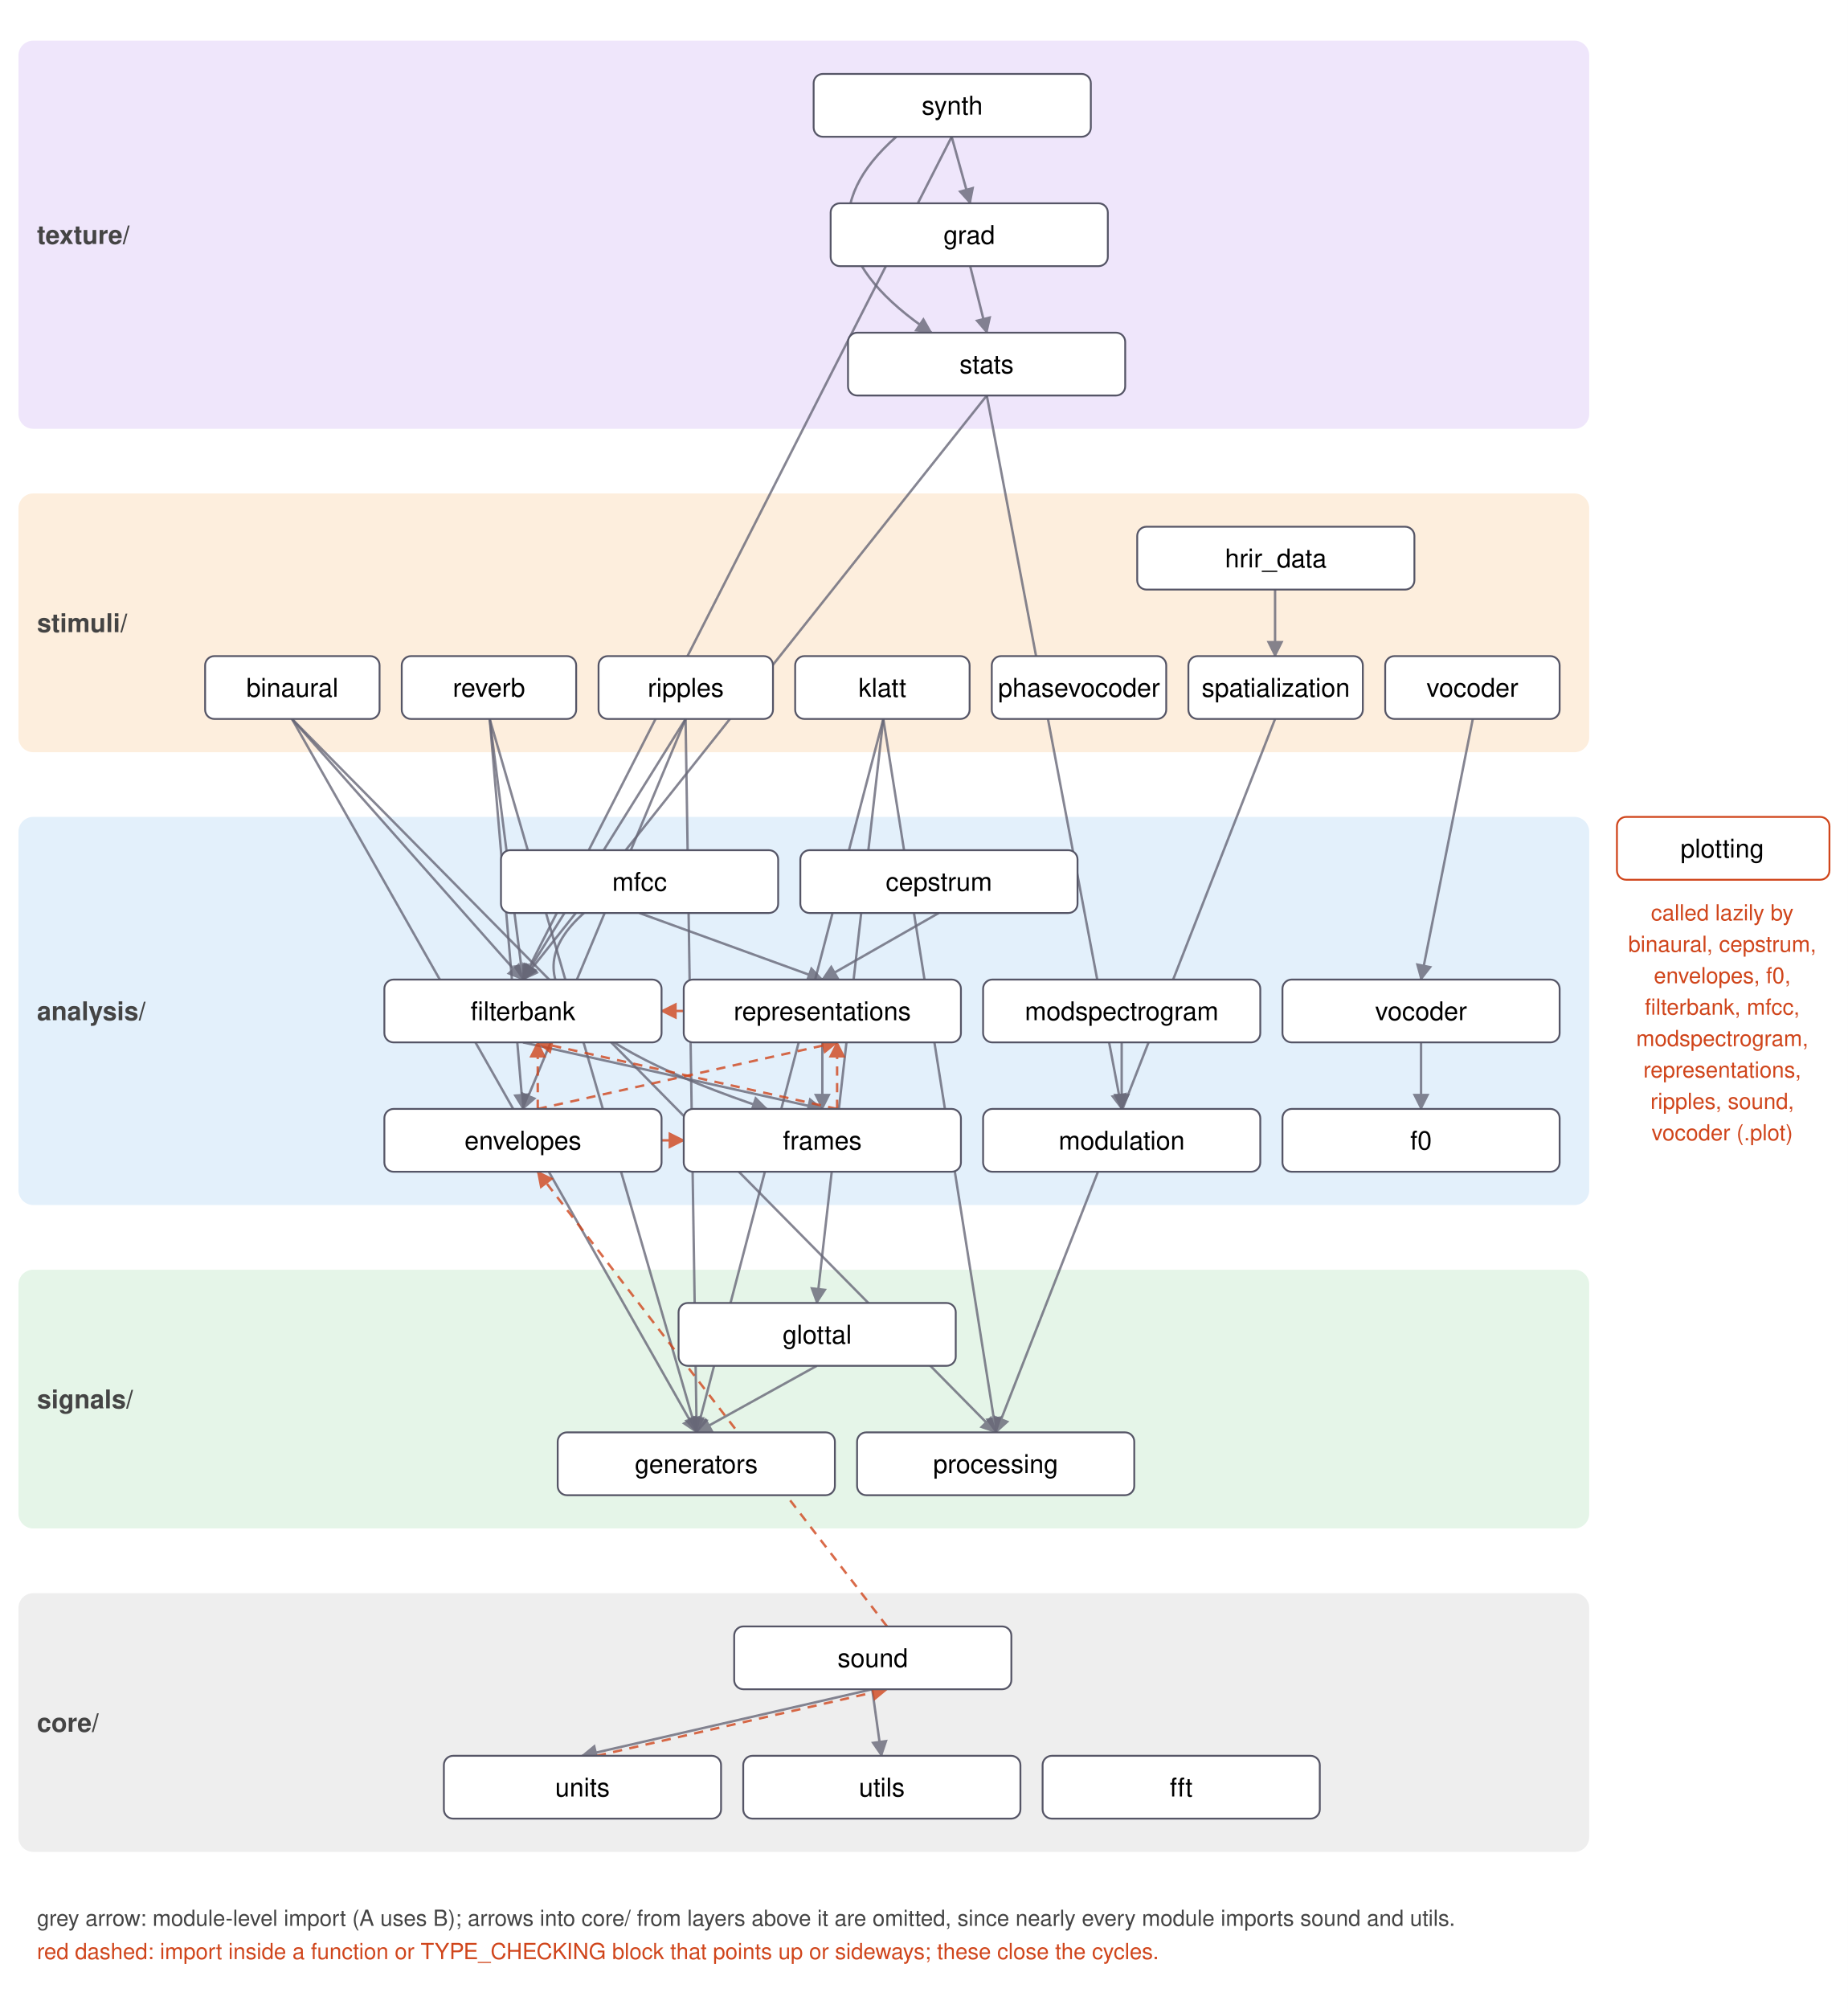
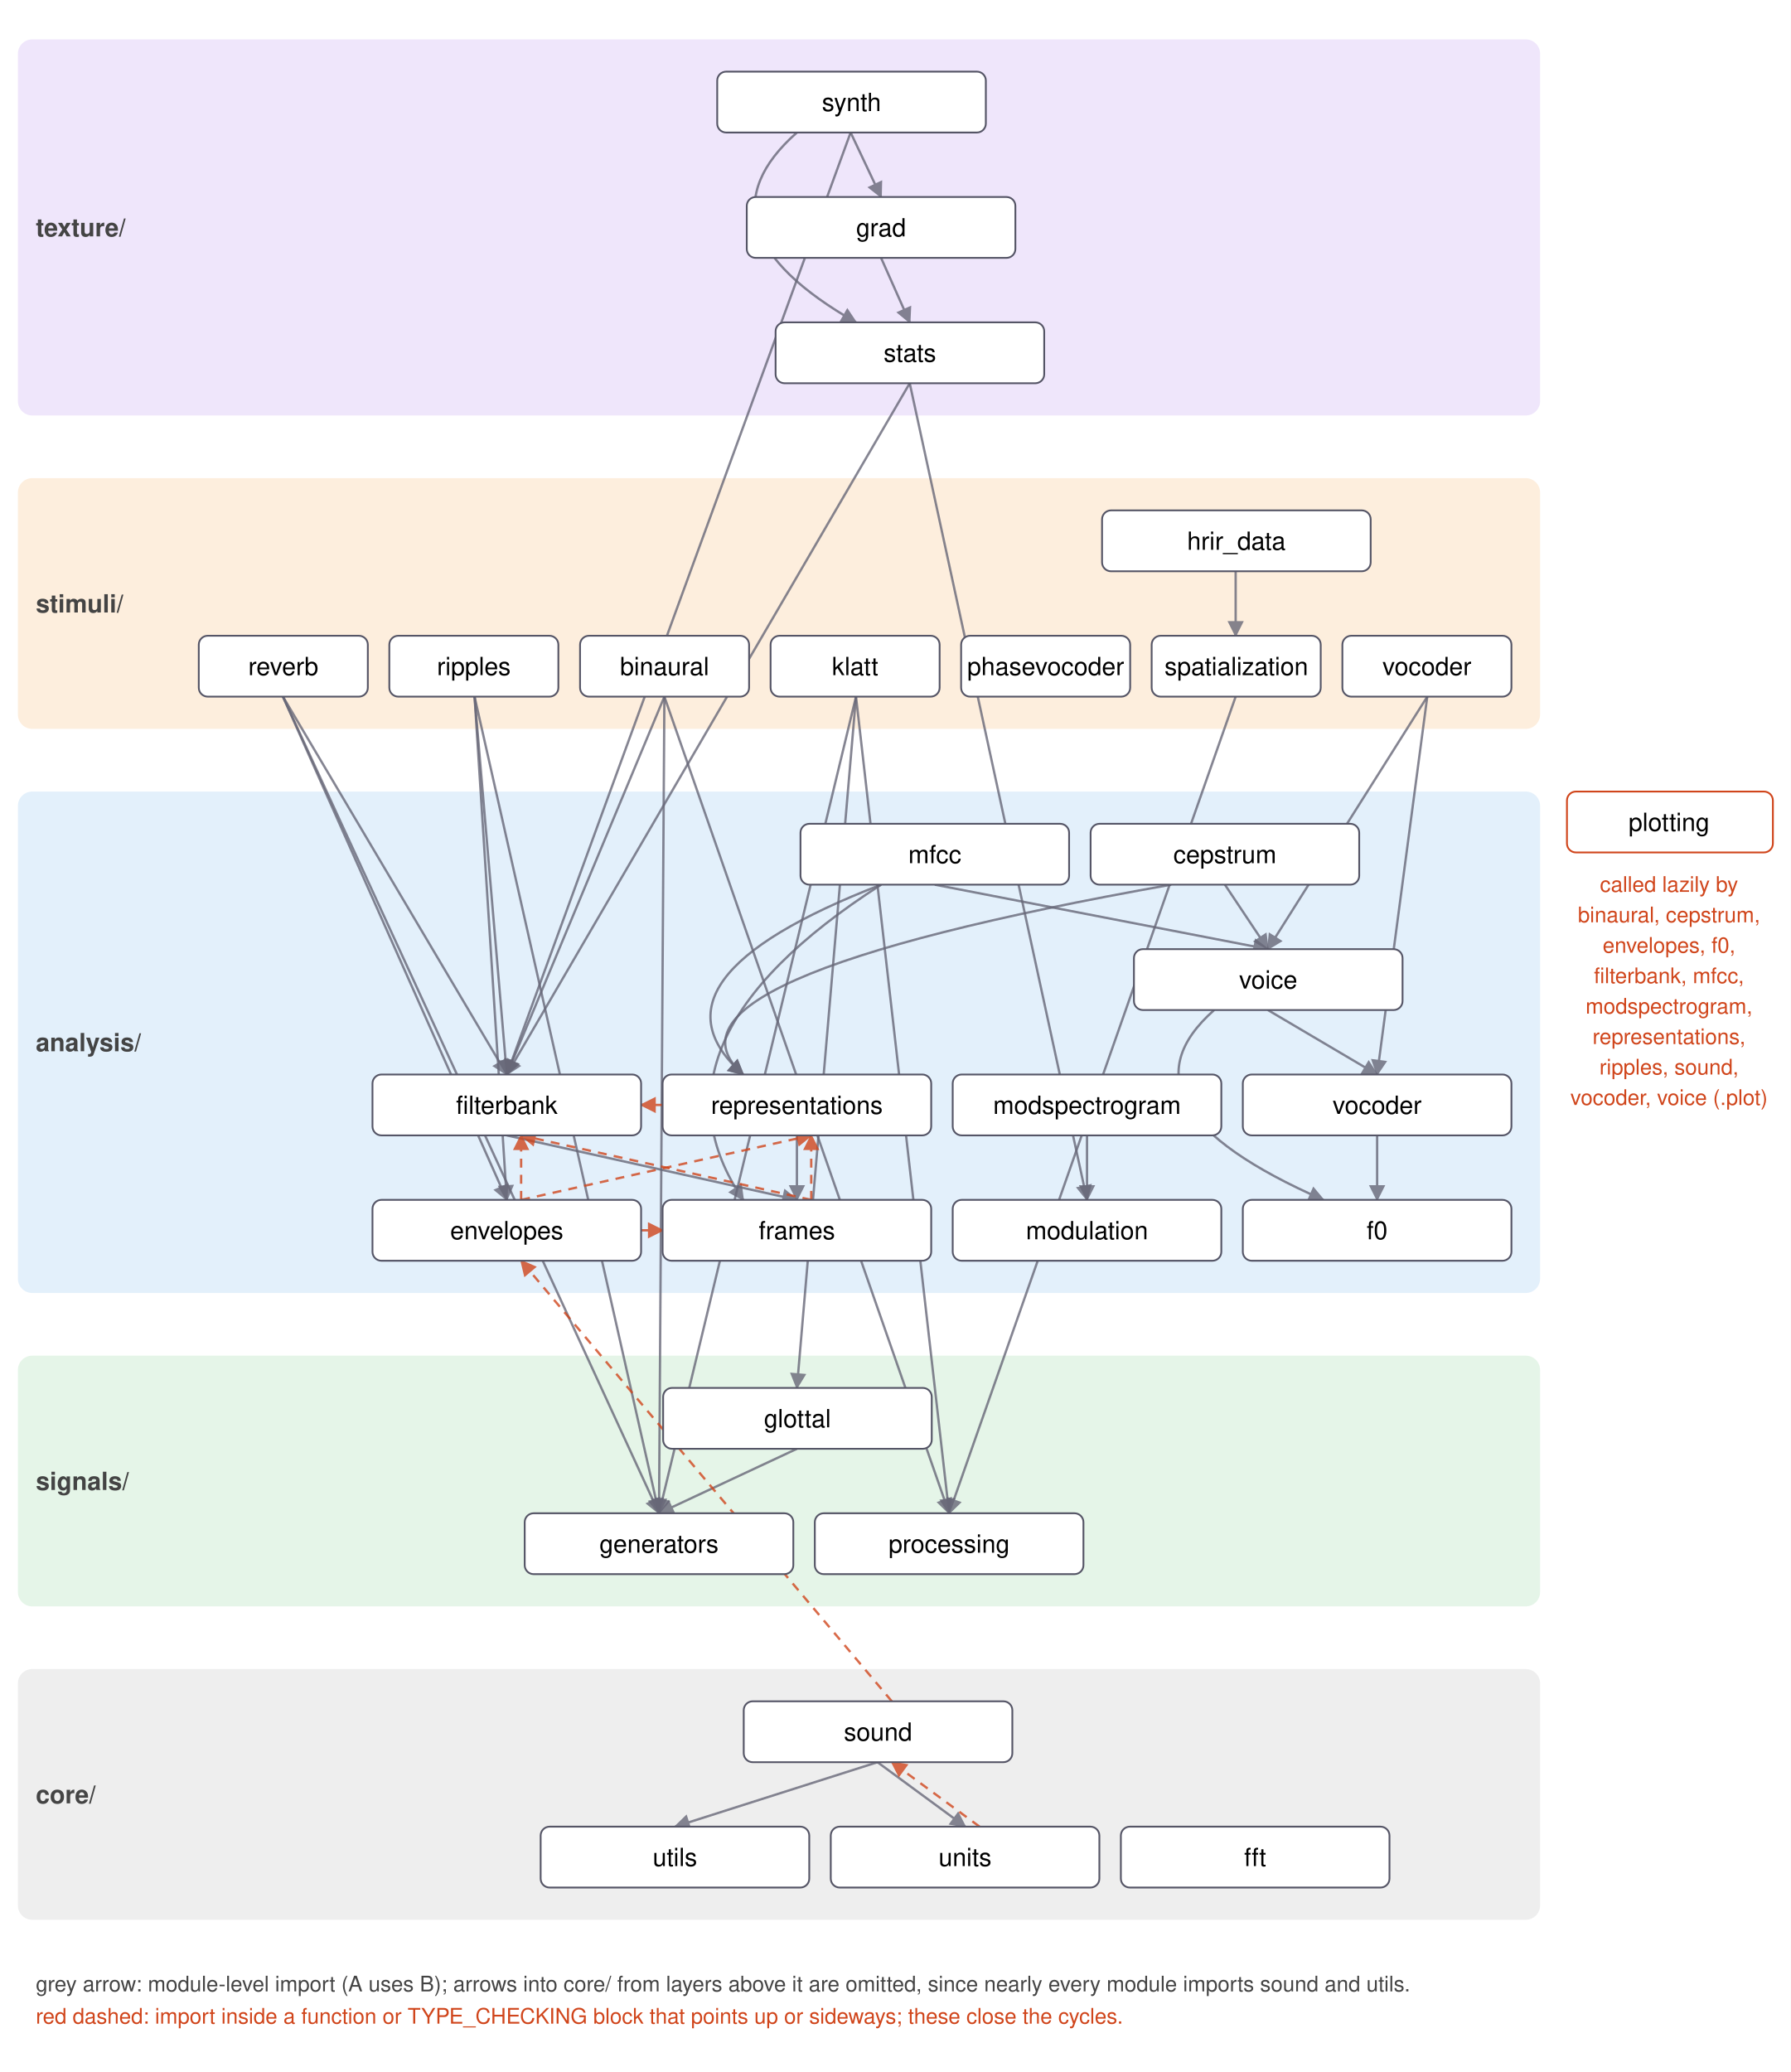
- <svg xmlns="http://www.w3.org/2000/svg" viewBox="0 0 1000 1087" font-family="Helvetica,Arial,sans-serif" font-size="14">
+ <svg xmlns="http://www.w3.org/2000/svg" viewBox="0 0 1000 1157" font-family="Helvetica,Arial,sans-serif" font-size="14">
  <defs>
    <marker id="a" viewBox="0 0 10 10" refX="9" refY="5" markerWidth="7" markerHeight="7" orient="auto">
      <path d="M0,0L10,5L0,10z" fill="#667" />
    </marker>
    <marker id="r" viewBox="0 0 10 10" refX="9" refY="5" markerWidth="7" markerHeight="7" orient="auto">
      <path d="M0,0L10,5L0,10z" fill="#d0451b" />
    </marker>
  </defs>
-   <rect width="1000" height="1087" fill="#ffffff" />
-   <rect x="10" y="862" width="850" height="140" rx="8" fill="#eeeeee" />
-   <text x="20" y="937" font-weight="bold" fill="#444">core/</text>
-   <rect x="10" y="687" width="850" height="140" rx="8" fill="#e5f5e8" />
-   <text x="20" y="762" font-weight="bold" fill="#444">signals/</text>
-   <rect x="10" y="442" width="850" height="210" rx="8" fill="#e3f0fb" />
-   <text x="20" y="552" font-weight="bold" fill="#444">analysis/</text>
+   <rect width="1000" height="1157" fill="#ffffff" />
+   <rect x="10" y="932" width="850" height="140" rx="8" fill="#eeeeee" />
+   <text x="20" y="1007" font-weight="bold" fill="#444">core/</text>
+   <rect x="10" y="757" width="850" height="140" rx="8" fill="#e5f5e8" />
+   <text x="20" y="832" font-weight="bold" fill="#444">signals/</text>
+   <rect x="10" y="442" width="850" height="280" rx="8" fill="#e3f0fb" />
+   <text x="20" y="587" font-weight="bold" fill="#444">analysis/</text>
  <rect x="10" y="267" width="850" height="140" rx="8" fill="#fdeedd" />
  <text x="20" y="342" font-weight="bold" fill="#444">stimuli/</text>
  <rect x="10" y="22" width="850" height="210" rx="8" fill="#efe6fb" />
  <text x="20" y="132" font-weight="bold" fill="#444">texture/</text>
-   <line x1="508" y1="494" x2="445" y2="530" stroke="#667" stroke-width="1.3" marker-end="url(#a)" opacity="0.8" />
-   <line x1="283" y1="564" x2="445" y2="600" stroke="#667" stroke-width="1.3" marker-end="url(#a)" opacity="0.8" />
-   <path d="M316,494 Q256,547 415,600" fill="none" stroke="#667" stroke-width="1.3" marker-end="url(#a)" opacity="0.8" />
-   <line x1="346" y1="494" x2="445" y2="530" stroke="#667" stroke-width="1.3" marker-end="url(#a)" opacity="0.8" />
-   <line x1="607" y1="564" x2="607" y2="600" stroke="#667" stroke-width="1.3" marker-end="url(#a)" opacity="0.8" />
-   <line x1="445" y1="564" x2="445" y2="600" stroke="#667" stroke-width="1.3" marker-end="url(#a)" opacity="0.8" />
-   <line x1="769" y1="564" x2="769" y2="600" stroke="#667" stroke-width="1.3" marker-end="url(#a)" opacity="0.8" />
-   <line x1="472" y1="914" x2="315" y2="950" stroke="#667" stroke-width="1.3" marker-end="url(#a)" opacity="0.8" />
-   <line x1="472" y1="914" x2="477" y2="950" stroke="#667" stroke-width="1.3" marker-end="url(#a)" opacity="0.8" />
-   <line x1="442" y1="739" x2="377" y2="775" stroke="#667" stroke-width="1.3" marker-end="url(#a)" opacity="0.8" />
-   <line x1="158" y1="389" x2="283" y2="530" stroke="#667" stroke-width="1.3" marker-end="url(#a)" opacity="0.8" />
-   <line x1="158" y1="389" x2="377" y2="775" stroke="#667" stroke-width="1.3" marker-end="url(#a)" opacity="0.8" />
-   <line x1="158" y1="389" x2="539" y2="775" stroke="#667" stroke-width="1.3" marker-end="url(#a)" opacity="0.8" />
+   <path d="M654,494 Q355,547 415,600" fill="none" stroke="#667" stroke-width="1.3" marker-end="url(#a)" opacity="0.8" />
+   <line x1="684" y1="494" x2="708" y2="530" stroke="#667" stroke-width="1.3" marker-end="url(#a)" opacity="0.8" />
+   <line x1="283" y1="634" x2="445" y2="670" stroke="#667" stroke-width="1.3" marker-end="url(#a)" opacity="0.8" />
+   <path d="M492,494 Q355,582 415,670" fill="none" stroke="#667" stroke-width="1.3" marker-end="url(#a)" opacity="0.8" />
+   <path d="M492,494 Q355,547 415,600" fill="none" stroke="#667" stroke-width="1.3" marker-end="url(#a)" opacity="0.8" />
+   <line x1="522" y1="494" x2="708" y2="530" stroke="#667" stroke-width="1.3" marker-end="url(#a)" opacity="0.8" />
+   <line x1="607" y1="634" x2="607" y2="670" stroke="#667" stroke-width="1.3" marker-end="url(#a)" opacity="0.8" />
+   <line x1="445" y1="634" x2="445" y2="670" stroke="#667" stroke-width="1.3" marker-end="url(#a)" opacity="0.8" />
+   <line x1="769" y1="634" x2="769" y2="670" stroke="#667" stroke-width="1.3" marker-end="url(#a)" opacity="0.8" />
+   <path d="M678,564 Q618,617 739,670" fill="none" stroke="#667" stroke-width="1.3" marker-end="url(#a)" opacity="0.8" />
+   <line x1="708" y1="564" x2="769" y2="600" stroke="#667" stroke-width="1.3" marker-end="url(#a)" opacity="0.8" />
+   <line x1="490" y1="984" x2="539" y2="1020" stroke="#667" stroke-width="1.3" marker-end="url(#a)" opacity="0.8" />
+   <line x1="490" y1="984" x2="377" y2="1020" stroke="#667" stroke-width="1.3" marker-end="url(#a)" opacity="0.8" />
+   <line x1="445" y1="809" x2="368" y2="845" stroke="#667" stroke-width="1.3" marker-end="url(#a)" opacity="0.8" />
+   <line x1="371" y1="389" x2="283" y2="600" stroke="#667" stroke-width="1.3" marker-end="url(#a)" opacity="0.8" />
+   <line x1="371" y1="389" x2="368" y2="845" stroke="#667" stroke-width="1.3" marker-end="url(#a)" opacity="0.8" />
+   <line x1="371" y1="389" x2="530" y2="845" stroke="#667" stroke-width="1.3" marker-end="url(#a)" opacity="0.8" />
  <line x1="690" y1="319" x2="690" y2="355" stroke="#667" stroke-width="1.3" marker-end="url(#a)" opacity="0.8" />
-   <line x1="478" y1="389" x2="377" y2="775" stroke="#667" stroke-width="1.3" marker-end="url(#a)" opacity="0.8" />
-   <line x1="478" y1="389" x2="442" y2="705" stroke="#667" stroke-width="1.3" marker-end="url(#a)" opacity="0.8" />
-   <line x1="478" y1="389" x2="539" y2="775" stroke="#667" stroke-width="1.3" marker-end="url(#a)" opacity="0.8" />
+   <line x1="478" y1="389" x2="368" y2="845" stroke="#667" stroke-width="1.3" marker-end="url(#a)" opacity="0.8" />
+   <line x1="478" y1="389" x2="445" y2="775" stroke="#667" stroke-width="1.3" marker-end="url(#a)" opacity="0.8" />
+   <line x1="478" y1="389" x2="530" y2="845" stroke="#667" stroke-width="1.3" marker-end="url(#a)" opacity="0.8" />
+   <line x1="158" y1="389" x2="283" y2="670" stroke="#667" stroke-width="1.3" marker-end="url(#a)" opacity="0.8" />
+   <line x1="158" y1="389" x2="283" y2="600" stroke="#667" stroke-width="1.3" marker-end="url(#a)" opacity="0.8" />
+   <line x1="158" y1="389" x2="368" y2="845" stroke="#667" stroke-width="1.3" marker-end="url(#a)" opacity="0.8" />
+   <line x1="265" y1="389" x2="283" y2="670" stroke="#667" stroke-width="1.3" marker-end="url(#a)" opacity="0.8" />
  <line x1="265" y1="389" x2="283" y2="600" stroke="#667" stroke-width="1.3" marker-end="url(#a)" opacity="0.8" />
-   <line x1="265" y1="389" x2="283" y2="530" stroke="#667" stroke-width="1.3" marker-end="url(#a)" opacity="0.8" />
-   <line x1="265" y1="389" x2="377" y2="775" stroke="#667" stroke-width="1.3" marker-end="url(#a)" opacity="0.8" />
-   <line x1="371" y1="389" x2="283" y2="600" stroke="#667" stroke-width="1.3" marker-end="url(#a)" opacity="0.8" />
-   <line x1="371" y1="389" x2="283" y2="530" stroke="#667" stroke-width="1.3" marker-end="url(#a)" opacity="0.8" />
-   <line x1="371" y1="389" x2="377" y2="775" stroke="#667" stroke-width="1.3" marker-end="url(#a)" opacity="0.8" />
-   <line x1="690" y1="389" x2="539" y2="775" stroke="#667" stroke-width="1.3" marker-end="url(#a)" opacity="0.8" />
-   <line x1="797" y1="389" x2="769" y2="530" stroke="#667" stroke-width="1.3" marker-end="url(#a)" opacity="0.8" />
-   <line x1="525" y1="144" x2="534" y2="180" stroke="#667" stroke-width="1.3" marker-end="url(#a)" opacity="0.8" />
-   <line x1="534" y1="214" x2="283" y2="530" stroke="#667" stroke-width="1.3" marker-end="url(#a)" opacity="0.8" />
-   <line x1="534" y1="214" x2="607" y2="600" stroke="#667" stroke-width="1.3" marker-end="url(#a)" opacity="0.8" />
-   <line x1="515" y1="74" x2="283" y2="530" stroke="#667" stroke-width="1.3" marker-end="url(#a)" opacity="0.8" />
-   <line x1="515" y1="74" x2="525" y2="110" stroke="#667" stroke-width="1.3" marker-end="url(#a)" opacity="0.8" />
-   <path d="M485,74 Q425,127 504,180" fill="none" stroke="#667" stroke-width="1.3" marker-end="url(#a)" opacity="0.8" />
-   <line x1="291" y1="600" x2="291" y2="564" stroke="#d0451b" stroke-width="1.3" stroke-dasharray="5,4" marker-end="url(#r)" opacity="0.8" />
-   <line x1="358" y1="617" x2="370" y2="617" stroke="#d0451b" stroke-width="1.3" stroke-dasharray="5,4" marker-end="url(#r)" opacity="0.8" />
-   <line x1="291" y1="600" x2="453" y2="564" stroke="#d0451b" stroke-width="1.3" stroke-dasharray="5,4" marker-end="url(#r)" opacity="0.8" />
-   <line x1="453" y1="600" x2="291" y2="564" stroke="#d0451b" stroke-width="1.3" stroke-dasharray="5,4" marker-end="url(#r)" opacity="0.8" />
-   <line x1="453" y1="600" x2="453" y2="564" stroke="#d0451b" stroke-width="1.3" stroke-dasharray="5,4" marker-end="url(#r)" opacity="0.8" />
-   <line x1="370" y1="547" x2="358" y2="547" stroke="#d0451b" stroke-width="1.3" stroke-dasharray="5,4" marker-end="url(#r)" opacity="0.8" />
-   <line x1="480" y1="880" x2="291" y2="634" stroke="#d0451b" stroke-width="1.3" stroke-dasharray="5,4" marker-end="url(#r)" opacity="0.8" />
-   <line x1="323" y1="950" x2="480" y2="914" stroke="#d0451b" stroke-width="1.3" stroke-dasharray="5,4" marker-end="url(#r)" opacity="0.8" />
-   <rect x="433.1" y="460" width="150.0" height="34" rx="5" fill="#fff" stroke="#556" />
-   <text x="508.1" y="482" text-anchor="middle">cepstrum</text>
+   <line x1="265" y1="389" x2="368" y2="845" stroke="#667" stroke-width="1.3" marker-end="url(#a)" opacity="0.8" />
+   <line x1="690" y1="389" x2="530" y2="845" stroke="#667" stroke-width="1.3" marker-end="url(#a)" opacity="0.8" />
+   <line x1="797" y1="389" x2="769" y2="600" stroke="#667" stroke-width="1.3" marker-end="url(#a)" opacity="0.8" />
+   <line x1="797" y1="389" x2="708" y2="530" stroke="#667" stroke-width="1.3" marker-end="url(#a)" opacity="0.8" />
+   <line x1="492" y1="144" x2="508" y2="180" stroke="#667" stroke-width="1.3" marker-end="url(#a)" opacity="0.8" />
+   <line x1="508" y1="214" x2="283" y2="600" stroke="#667" stroke-width="1.3" marker-end="url(#a)" opacity="0.8" />
+   <line x1="508" y1="214" x2="607" y2="670" stroke="#667" stroke-width="1.3" marker-end="url(#a)" opacity="0.8" />
+   <line x1="475" y1="74" x2="283" y2="600" stroke="#667" stroke-width="1.3" marker-end="url(#a)" opacity="0.8" />
+   <line x1="475" y1="74" x2="492" y2="110" stroke="#667" stroke-width="1.3" marker-end="url(#a)" opacity="0.8" />
+   <path d="M445,74 Q385,127 478,180" fill="none" stroke="#667" stroke-width="1.3" marker-end="url(#a)" opacity="0.8" />
+   <line x1="291" y1="670" x2="291" y2="634" stroke="#d0451b" stroke-width="1.3" stroke-dasharray="5,4" marker-end="url(#r)" opacity="0.8" />
+   <line x1="358" y1="687" x2="370" y2="687" stroke="#d0451b" stroke-width="1.3" stroke-dasharray="5,4" marker-end="url(#r)" opacity="0.8" />
+   <line x1="291" y1="670" x2="453" y2="634" stroke="#d0451b" stroke-width="1.3" stroke-dasharray="5,4" marker-end="url(#r)" opacity="0.8" />
+   <line x1="453" y1="670" x2="291" y2="634" stroke="#d0451b" stroke-width="1.3" stroke-dasharray="5,4" marker-end="url(#r)" opacity="0.8" />
+   <line x1="453" y1="670" x2="453" y2="634" stroke="#d0451b" stroke-width="1.3" stroke-dasharray="5,4" marker-end="url(#r)" opacity="0.8" />
+   <line x1="370" y1="617" x2="358" y2="617" stroke="#d0451b" stroke-width="1.3" stroke-dasharray="5,4" marker-end="url(#r)" opacity="0.8" />
+   <line x1="498" y1="950" x2="291" y2="704" stroke="#d0451b" stroke-width="1.3" stroke-dasharray="5,4" marker-end="url(#r)" opacity="0.8" />
+   <line x1="547" y1="1020" x2="498" y2="984" stroke="#d0451b" stroke-width="1.3" stroke-dasharray="5,4" marker-end="url(#r)" opacity="0.8" />
+   <rect x="609.0" y="460" width="150.0" height="34" rx="5" fill="#fff" stroke="#556" />
+   <text x="684.0" y="482" text-anchor="middle">cepstrum</text>
+   <rect x="208.0" y="670" width="150.0" height="34" rx="5" fill="#fff" stroke="#556" />
+   <text x="283.0" y="692" text-anchor="middle">envelopes</text>
+   <rect x="694.0" y="670" width="150.0" height="34" rx="5" fill="#fff" stroke="#556" />
+   <text x="769.0" y="692" text-anchor="middle">f0</text>
  <rect x="208.0" y="600" width="150.0" height="34" rx="5" fill="#fff" stroke="#556" />
-   <text x="283.0" y="622" text-anchor="middle">envelopes</text>
+   <text x="283.0" y="622" text-anchor="middle">filterbank</text>
+   <rect x="370.0" y="670" width="150.0" height="34" rx="5" fill="#fff" stroke="#556" />
+   <text x="445.0" y="692" text-anchor="middle">frames</text>
+   <rect x="447.0" y="460" width="150.0" height="34" rx="5" fill="#fff" stroke="#556" />
+   <text x="522.0" y="482" text-anchor="middle">mfcc</text>
+   <rect x="532.0" y="600" width="150.0" height="34" rx="5" fill="#fff" stroke="#556" />
+   <text x="607.0" y="622" text-anchor="middle">modspectrogram</text>
+   <rect x="532.0" y="670" width="150.0" height="34" rx="5" fill="#fff" stroke="#556" />
+   <text x="607.0" y="692" text-anchor="middle">modulation</text>
+   <rect x="370.0" y="600" width="150.0" height="34" rx="5" fill="#fff" stroke="#556" />
+   <text x="445.0" y="622" text-anchor="middle">representations</text>
  <rect x="694.0" y="600" width="150.0" height="34" rx="5" fill="#fff" stroke="#556" />
-   <text x="769.0" y="622" text-anchor="middle">f0</text>
-   <rect x="208.0" y="530" width="150.0" height="34" rx="5" fill="#fff" stroke="#556" />
-   <text x="283.0" y="552" text-anchor="middle">filterbank</text>
-   <rect x="370.0" y="600" width="150.0" height="34" rx="5" fill="#fff" stroke="#556" />
-   <text x="445.0" y="622" text-anchor="middle">frames</text>
-   <rect x="271.1" y="460" width="150.0" height="34" rx="5" fill="#fff" stroke="#556" />
-   <text x="346.1" y="482" text-anchor="middle">mfcc</text>
-   <rect x="532.0" y="530" width="150.0" height="34" rx="5" fill="#fff" stroke="#556" />
-   <text x="607.0" y="552" text-anchor="middle">modspectrogram</text>
-   <rect x="532.0" y="600" width="150.0" height="34" rx="5" fill="#fff" stroke="#556" />
-   <text x="607.0" y="622" text-anchor="middle">modulation</text>
-   <rect x="370.0" y="530" width="150.0" height="34" rx="5" fill="#fff" stroke="#556" />
-   <text x="445.0" y="552" text-anchor="middle">representations</text>
-   <rect x="694.0" y="530" width="150.0" height="34" rx="5" fill="#fff" stroke="#556" />
-   <text x="769.0" y="552" text-anchor="middle">vocoder</text>
-   <rect x="564.2" y="950" width="150.0" height="34" rx="5" fill="#fff" stroke="#556" />
-   <text x="639.2" y="972" text-anchor="middle">fft</text>
-   <rect x="397.3" y="880" width="150.0" height="34" rx="5" fill="#fff" stroke="#556" />
-   <text x="472.3" y="902" text-anchor="middle">sound</text>
-   <rect x="240.2" y="950" width="150.0" height="34" rx="5" fill="#fff" stroke="#556" />
-   <text x="315.2" y="972" text-anchor="middle">units</text>
-   <rect x="402.2" y="950" width="150.0" height="34" rx="5" fill="#fff" stroke="#556" />
-   <text x="477.2" y="972" text-anchor="middle">utils</text>
-   <rect x="301.8" y="775" width="150.0" height="34" rx="5" fill="#fff" stroke="#556" />
-   <text x="376.8" y="797" text-anchor="middle">generators</text>
-   <rect x="367.2" y="705" width="150.0" height="34" rx="5" fill="#fff" stroke="#556" />
-   <text x="442.2" y="727" text-anchor="middle">glottal</text>
-   <rect x="463.8" y="775" width="150.0" height="34" rx="5" fill="#fff" stroke="#556" />
-   <text x="538.8" y="797" text-anchor="middle">processing</text>
-   <rect x="111.0" y="355" width="94.4" height="34" rx="5" fill="#fff" stroke="#556" />
-   <text x="158.2" y="377" text-anchor="middle">binaural</text>
+   <text x="769.0" y="622" text-anchor="middle">vocoder</text>
+   <rect x="633.2" y="530" width="150.0" height="34" rx="5" fill="#fff" stroke="#556" />
+   <text x="708.2" y="552" text-anchor="middle">voice</text>
+   <rect x="625.9" y="1020" width="150.0" height="34" rx="5" fill="#fff" stroke="#556" />
+   <text x="700.9" y="1042" text-anchor="middle">fft</text>
+   <rect x="415.3" y="950" width="150.0" height="34" rx="5" fill="#fff" stroke="#556" />
+   <text x="490.3" y="972" text-anchor="middle">sound</text>
+   <rect x="463.9" y="1020" width="150.0" height="34" rx="5" fill="#fff" stroke="#556" />
+   <text x="538.9" y="1042" text-anchor="middle">units</text>
+   <rect x="301.9" y="1020" width="150.0" height="34" rx="5" fill="#fff" stroke="#556" />
+   <text x="376.9" y="1042" text-anchor="middle">utils</text>
+   <rect x="293.0" y="845" width="150.0" height="34" rx="5" fill="#fff" stroke="#556" />
+   <text x="368.0" y="867" text-anchor="middle">generators</text>
+   <rect x="370.3" y="775" width="150.0" height="34" rx="5" fill="#fff" stroke="#556" />
+   <text x="445.3" y="797" text-anchor="middle">glottal</text>
+   <rect x="455.0" y="845" width="150.0" height="34" rx="5" fill="#fff" stroke="#556" />
+   <text x="530.0" y="867" text-anchor="middle">processing</text>
+   <rect x="323.9" y="355" width="94.4" height="34" rx="5" fill="#fff" stroke="#556" />
+   <text x="371.1" y="377" text-anchor="middle">binaural</text>
  <rect x="615.4" y="285" width="150.0" height="34" rx="5" fill="#fff" stroke="#556" />
  <text x="690.4" y="307" text-anchor="middle">hrir_data</text>
  <rect x="430.3" y="355" width="94.4" height="34" rx="5" fill="#fff" stroke="#556" />
  <text x="477.5" y="377" text-anchor="middle">klatt</text>
  <rect x="536.7" y="355" width="94.4" height="34" rx="5" fill="#fff" stroke="#556" />
  <text x="583.9" y="377" text-anchor="middle">phasevocoder</text>
+   <rect x="111.0" y="355" width="94.4" height="34" rx="5" fill="#fff" stroke="#556" />
+   <text x="158.2" y="377" text-anchor="middle">reverb</text>
  <rect x="217.4" y="355" width="94.4" height="34" rx="5" fill="#fff" stroke="#556" />
-   <text x="264.6" y="377" text-anchor="middle">reverb</text>
-   <rect x="323.9" y="355" width="94.4" height="34" rx="5" fill="#fff" stroke="#556" />
-   <text x="371.1" y="377" text-anchor="middle">ripples</text>
+   <text x="264.6" y="377" text-anchor="middle">ripples</text>
  <rect x="643.1" y="355" width="94.4" height="34" rx="5" fill="#fff" stroke="#556" />
  <text x="690.4" y="377" text-anchor="middle">spatialization</text>
  <rect x="749.6" y="355" width="94.4" height="34" rx="5" fill="#fff" stroke="#556" />
  <text x="796.8" y="377" text-anchor="middle">vocoder</text>
-   <rect x="449.5" y="110" width="150.0" height="34" rx="5" fill="#fff" stroke="#556" />
-   <text x="524.5" y="132" text-anchor="middle">grad</text>
-   <rect x="458.9" y="180" width="150.0" height="34" rx="5" fill="#fff" stroke="#556" />
-   <text x="533.9" y="202" text-anchor="middle">stats</text>
-   <rect x="440.3" y="40" width="150.0" height="34" rx="5" fill="#fff" stroke="#556" />
-   <text x="515.3" y="62" text-anchor="middle">synth</text>
+   <rect x="417.0" y="110" width="150.0" height="34" rx="5" fill="#fff" stroke="#556" />
+   <text x="492.0" y="132" text-anchor="middle">grad</text>
+   <rect x="433.1" y="180" width="150.0" height="34" rx="5" fill="#fff" stroke="#556" />
+   <text x="508.1" y="202" text-anchor="middle">stats</text>
+   <rect x="400.5" y="40" width="150.0" height="34" rx="5" fill="#fff" stroke="#556" />
+   <text x="475.5" y="62" text-anchor="middle">synth</text>
  <rect x="875" y="442" width="115" height="34" rx="5" fill="#fff" stroke="#d0451b" />
  <text x="932" y="464" text-anchor="middle">plotting</text>
  <text x="932" y="498" text-anchor="middle" font-size="12" fill="#d0451b">called lazily by</text>
  <text x="932" y="515" text-anchor="middle" font-size="12" fill="#d0451b">binaural, cepstrum,</text>
  <text x="932" y="532" text-anchor="middle" font-size="12" fill="#d0451b">envelopes, f0,</text>
  <text x="932" y="549" text-anchor="middle" font-size="12" fill="#d0451b">filterbank, mfcc,</text>
  <text x="932" y="566" text-anchor="middle" font-size="12" fill="#d0451b">modspectrogram,</text>
  <text x="932" y="583" text-anchor="middle" font-size="12" fill="#d0451b">representations,</text>
  <text x="932" y="600" text-anchor="middle" font-size="12" fill="#d0451b">ripples, sound,</text>
-   <text x="932" y="617" text-anchor="middle" font-size="12" fill="#d0451b">vocoder (.plot)</text>
-   <text x="20" y="1042" font-size="12" fill="#444">grey arrow: module-level import (A uses B); arrows into core/ from layers above it are omitted, since nearly every module imports sound and utils.</text>
-   <text x="20" y="1060" font-size="12" fill="#d0451b">red dashed: import inside a function or TYPE_CHECKING block that points up or sideways; these close the cycles.</text>
+   <text x="932" y="617" text-anchor="middle" font-size="12" fill="#d0451b">vocoder, voice (.plot)</text>
+   <text x="20" y="1112" font-size="12" fill="#444">grey arrow: module-level import (A uses B); arrows into core/ from layers above it are omitted, since nearly every module imports sound and utils.</text>
+   <text x="20" y="1130" font-size="12" fill="#d0451b">red dashed: import inside a function or TYPE_CHECKING block that points up or sideways; these close the cycles.</text>
</svg>
